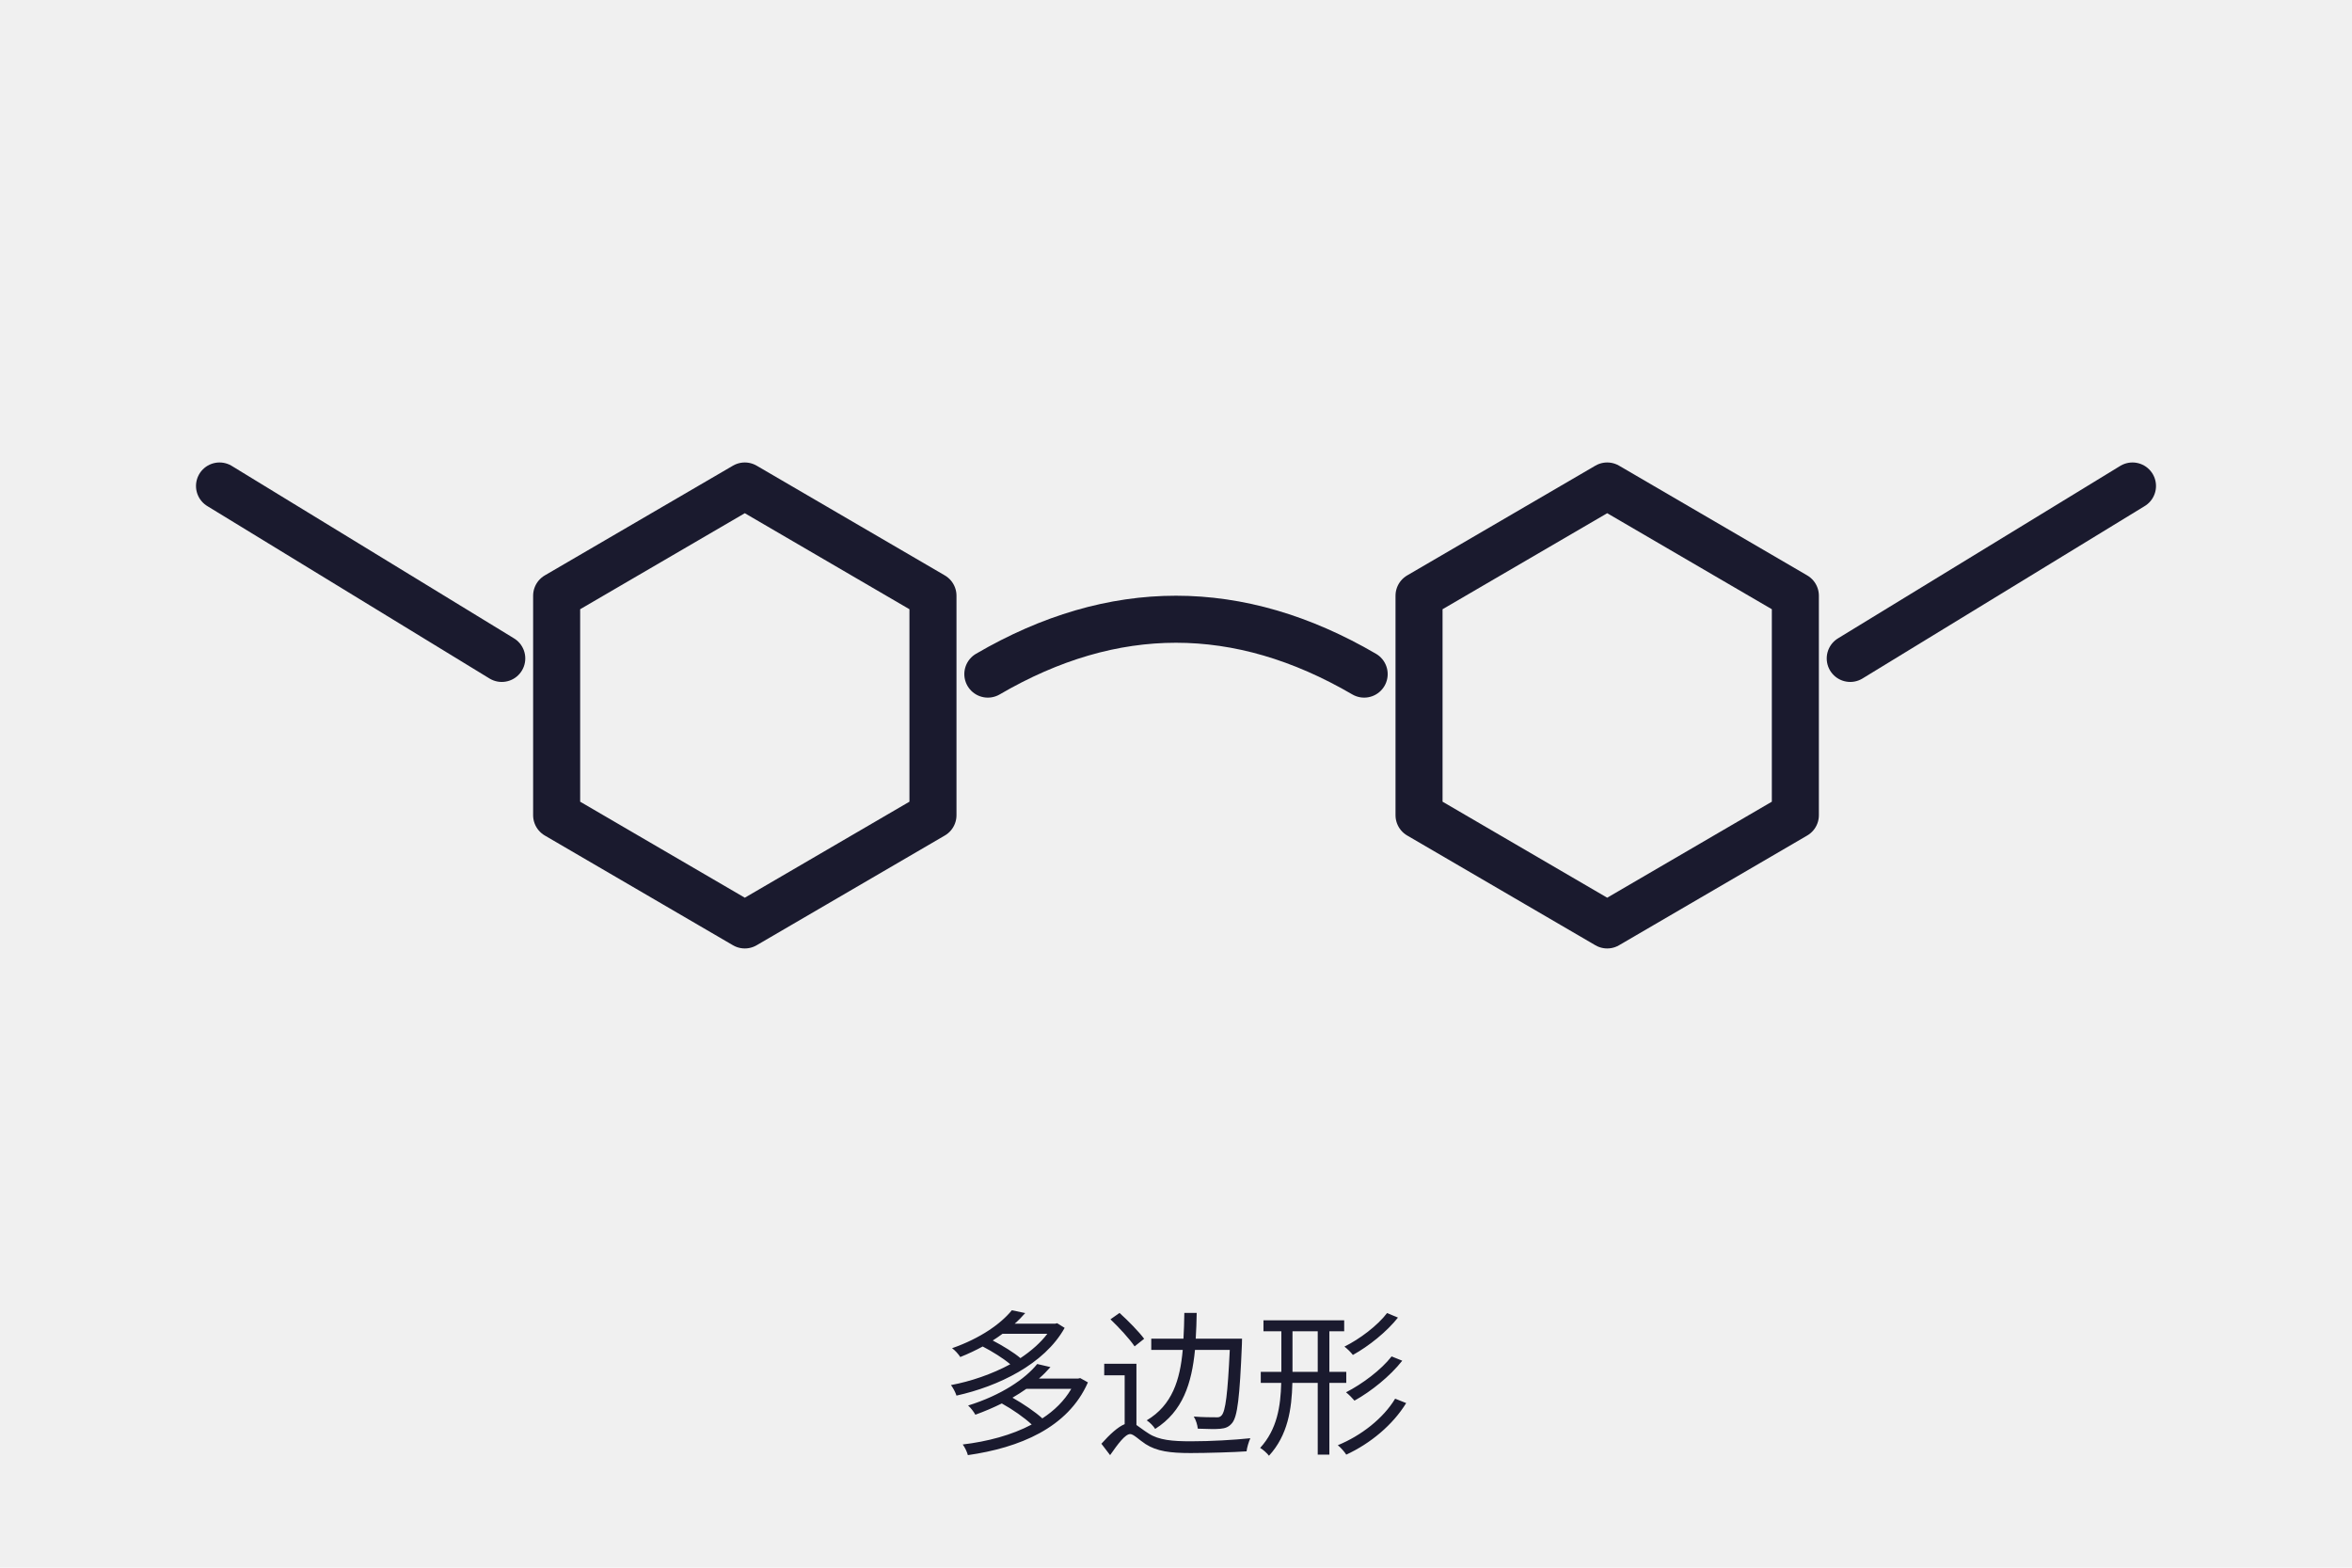
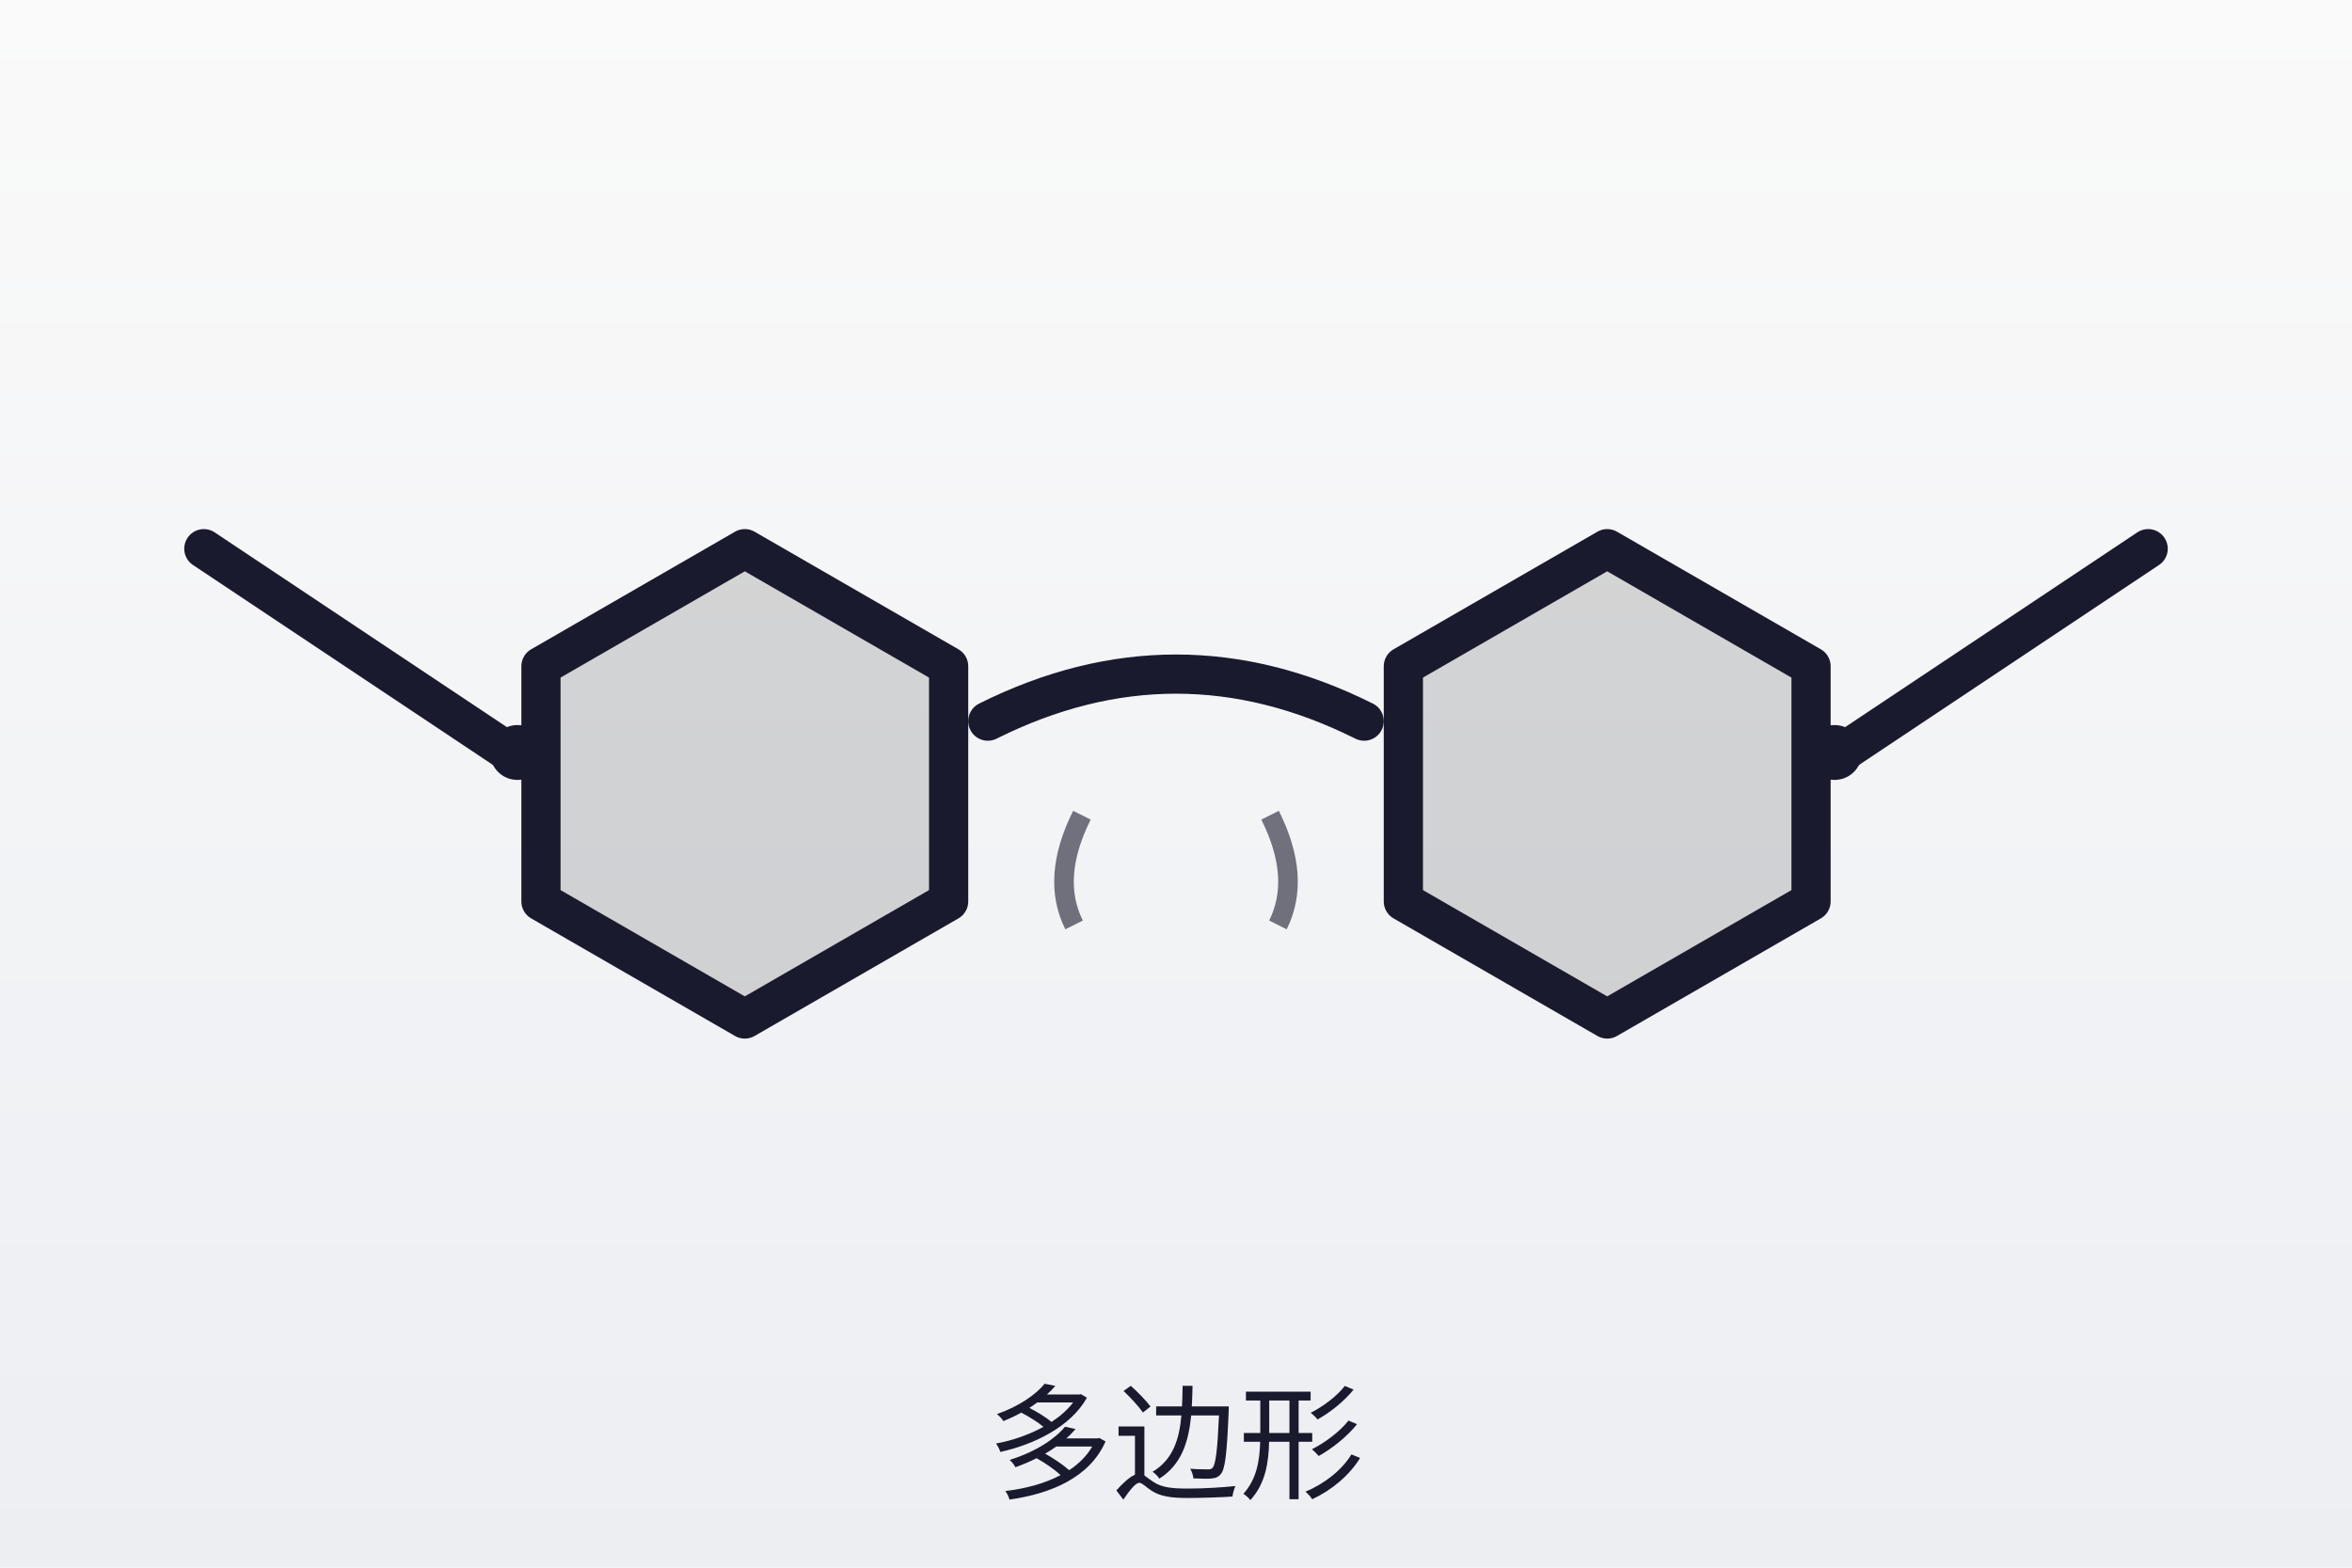
<svg xmlns="http://www.w3.org/2000/svg" width="300" height="200" viewBox="0 0 300 200">
-   <rect width="300" height="200" fill="#f0f0f0" />
-   <polygon points="95,62 119,76 119,104 95,118 71,104 71,76" fill="none" stroke="#1a1a2e" stroke-width="6" stroke-linejoin="round" />
-   <polygon points="205,62 229,76 229,104 205,118 181,104 181,76" fill="none" stroke="#1a1a2e" stroke-width="6" stroke-linejoin="round" />
-   <path d="M 126 86 Q 150 72 174 86" fill="none" stroke="#1a1a2e" stroke-width="6" stroke-linecap="round" />
-   <path d="M 64 84 L 28 62" fill="none" stroke="#1a1a2e" stroke-width="6" stroke-linecap="round" />
-   <path d="M 236 84 L 272 62" fill="none" stroke="#1a1a2e" stroke-width="6" stroke-linecap="round" />
-   <text x="150" y="184" text-anchor="middle" font-family="sans-serif" font-size="20" fill="#1a1a2e">多边形</text>
+   <defs>
+     <linearGradient id="bg" x1="0" y1="0" x2="0" y2="1">
+       <stop offset="0" stop-color="#fafafa" />
+       <stop offset="1" stop-color="#eceef2" />
+     </linearGradient>
+   </defs>
+   <rect width="300" height="200" fill="url(#bg)" />
+   <path d="M 65 96 L 26 70" fill="none" stroke="#1a1a2e" stroke-width="5" stroke-linecap="round" />
+   <path d="M 235 96 L 274 70" fill="none" stroke="#1a1a2e" stroke-width="5" stroke-linecap="round" />
+   <circle cx="66" cy="96" r="3.5" fill="#1a1a2e" />
+   <circle cx="234" cy="96" r="3.5" fill="#1a1a2e" />
+   <path d="M 126 92 Q 150 80 174 92" fill="none" stroke="#1a1a2e" stroke-width="5" stroke-linecap="round" />
+   <path d="M 138 104 q -4 8 -1 14" fill="none" stroke="#1a1a2e" stroke-width="2.5" stroke-opacity="0.6" />
+   <path d="M 162 104 q 4 8 1 14" fill="none" stroke="#1a1a2e" stroke-width="2.5" stroke-opacity="0.6" />
+   <polygon points="95,70 121,85 121,115 95,130 69,115 69,85" fill="#3C3C3C" fill-opacity="0.18" stroke="#1a1a2e" stroke-width="5" stroke-linejoin="round" />
+   <polygon points="95,70 121,85 121,115 95,130 69,115 69,85" fill="none" stroke="#1a1a2e" stroke-width="2" stroke-opacity="0.35" />
+   <polygon points="205,70 231,85 231,115 205,130 179,115 179,85" fill="#3C3C3C" fill-opacity="0.18" stroke="#1a1a2e" stroke-width="5" stroke-linejoin="round" />
+   <polygon points="205,70 231,85 231,115 205,130 179,115 179,85" fill="none" stroke="#1a1a2e" stroke-width="2" stroke-opacity="0.35" />
+   <text x="150" y="190" text-anchor="middle" font-family="sans-serif" font-size="16" fill="#1a1a2e">多边形</text>
</svg>
